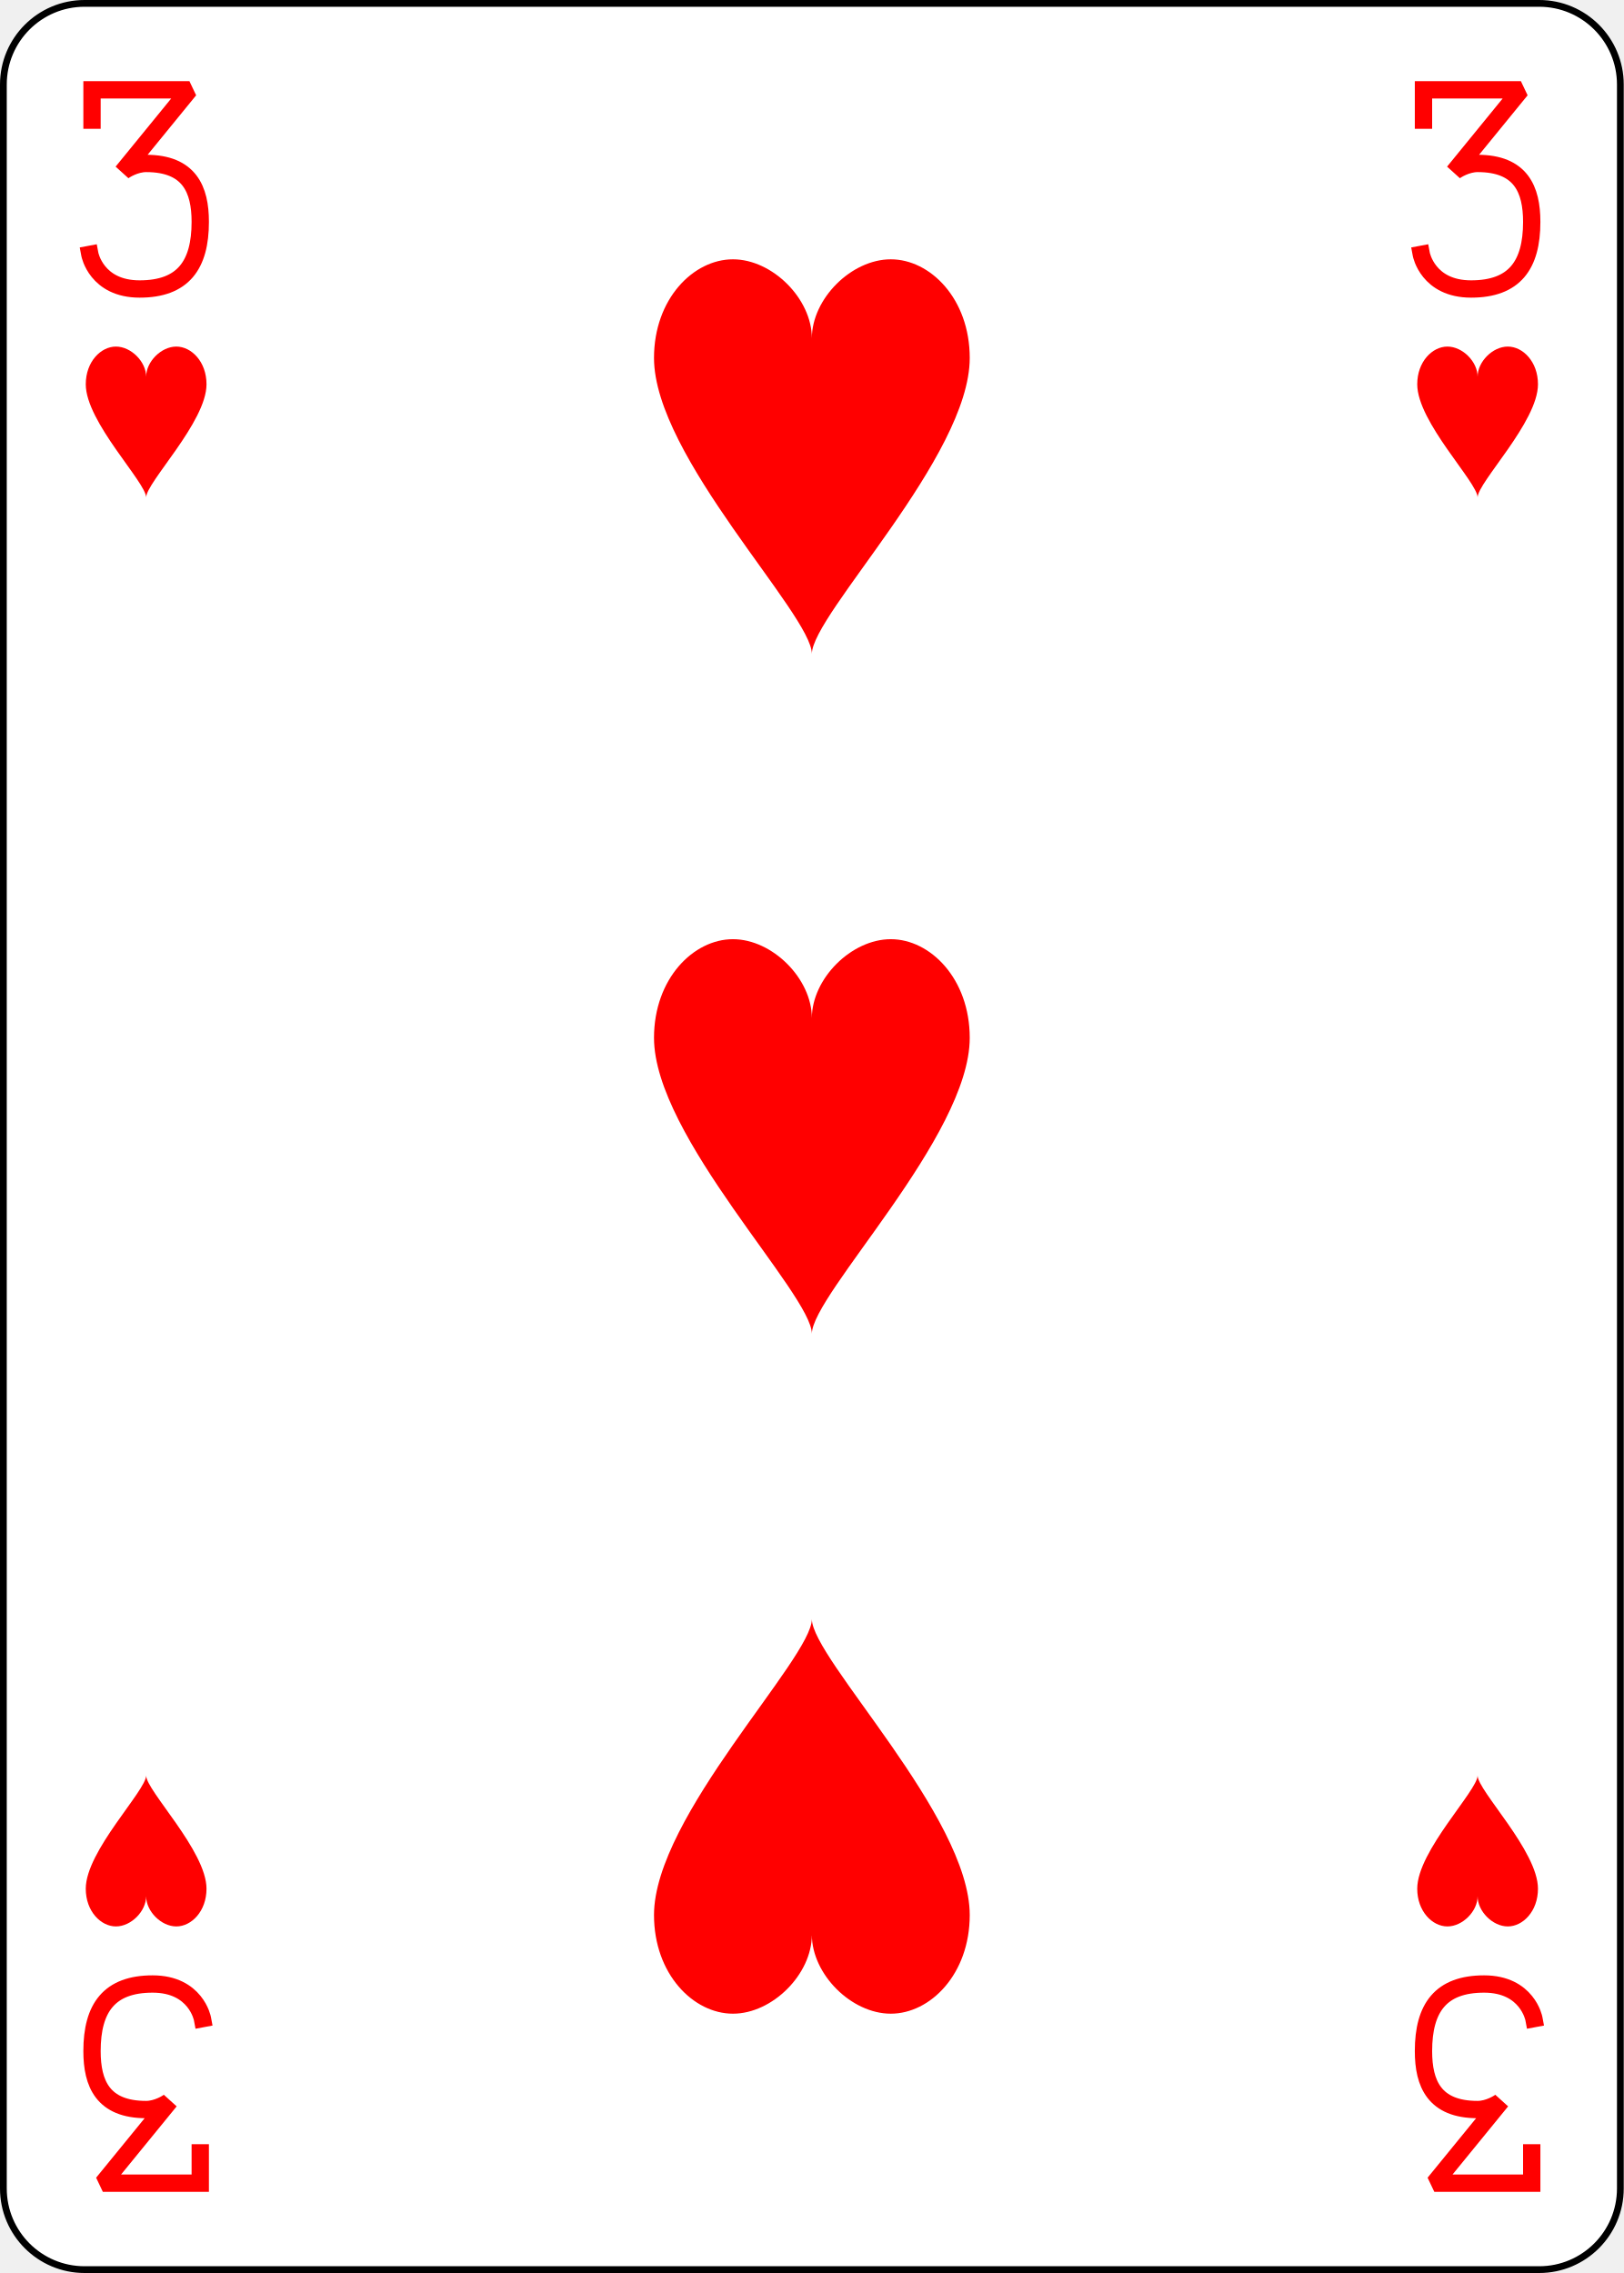
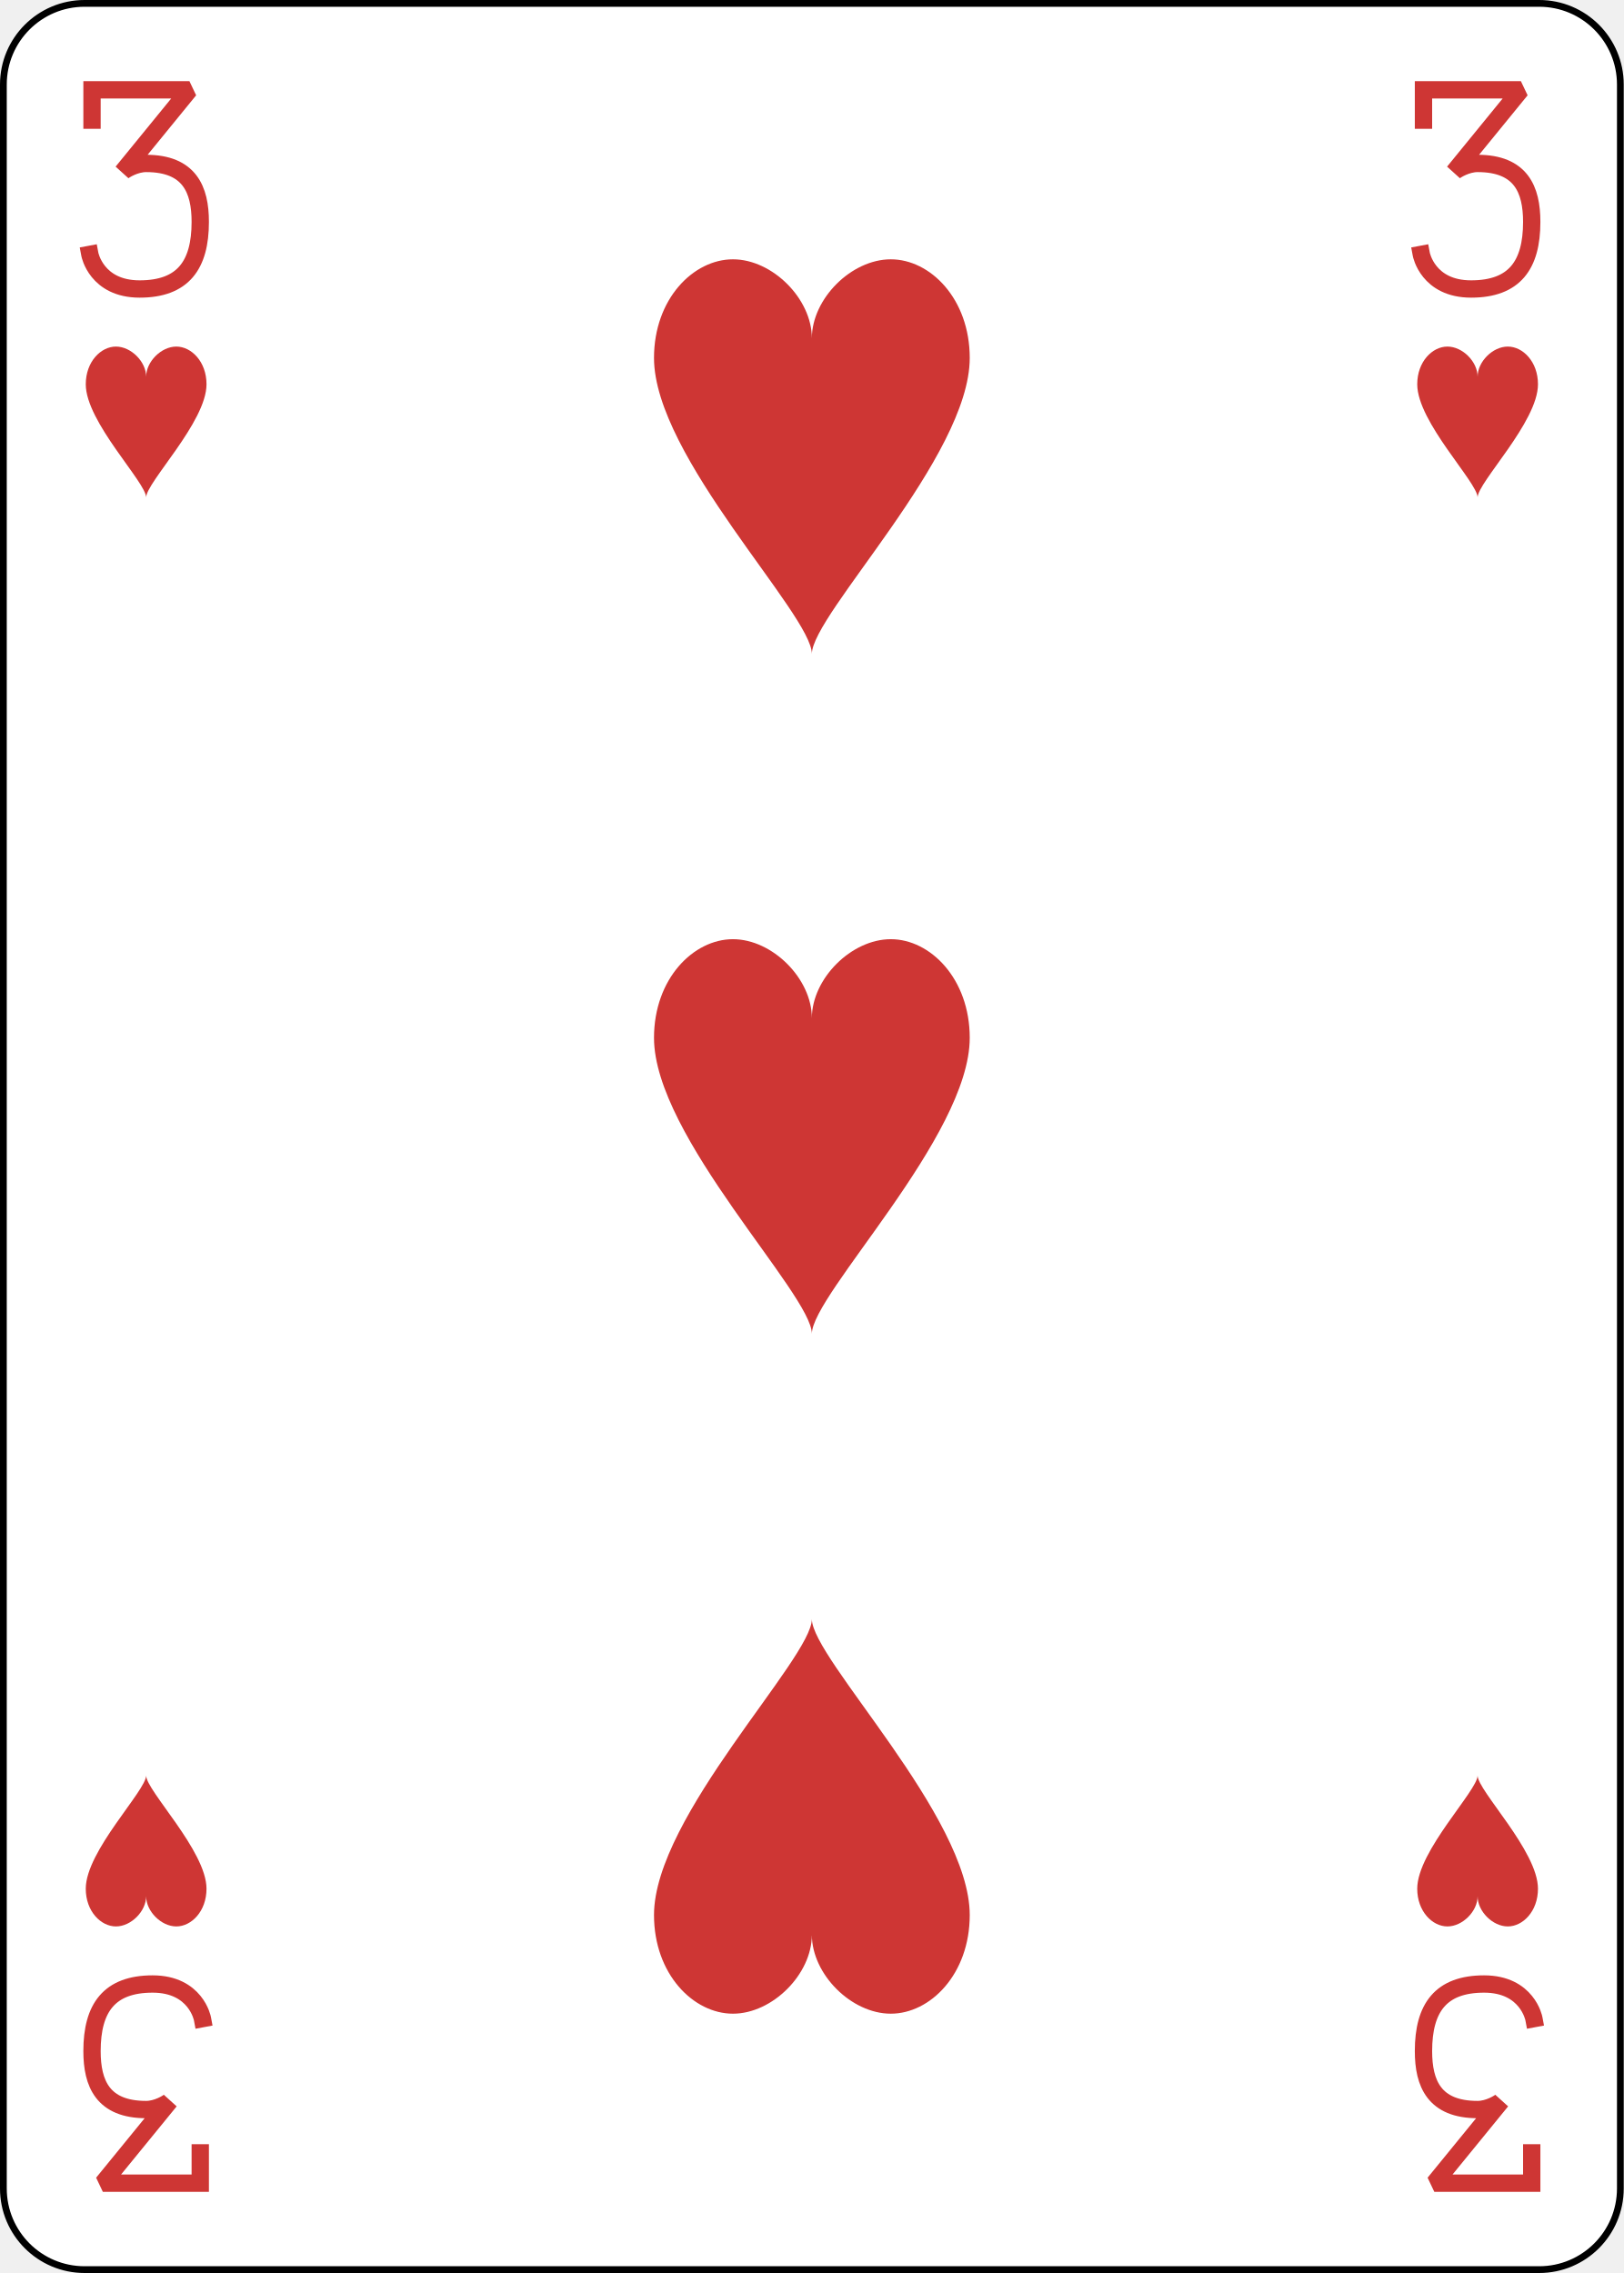
<svg xmlns="http://www.w3.org/2000/svg" xmlns:xlink="http://www.w3.org/1999/xlink" class="card" face="3H" height="3.5in" preserveAspectRatio="none" viewBox="-120 -168 240 336" width="2.5in">
  <defs>
    <symbol id="SH3" viewBox="-600 -600 1200 1200" preserveAspectRatio="xMinYMid">
-       <path d="M0 -300C0 -400 100 -500 200 -500C300 -500 400 -400 400 -250C400 0 0 400 0 500C0 400 -400 0 -400 -250C-400 -400 -300 -500 -200 -500C-100 -500 0 -400 -0 -300Z" fill="red" />
+       <path d="M0 -300C0 -400 100 -500 200 -500C300 -500 400 -400 400 -250C400 0 0 400 0 500C0 400 -400 0 -400 -250C-400 -400 -300 -500 -200 -500C-100 -500 0 -400 -0 -300Z" fill="#CE3634" />
    </symbol>
    <symbol id="VH3" viewBox="-500 -500 1000 1000" preserveAspectRatio="xMinYMid">
-       <path d="M-250 -320L-250 -460L200 -460L-110 -80C-100 -90 -50 -120 0 -120C200 -120 250 0 250 150C250 350 170 460 -30 460C-230 460 -260 300 -260 300" stroke="red" stroke-width="80" stroke-linecap="square" stroke-miterlimit="1.5" fill="none" />
+       <path d="M-250 -320L-250 -460L200 -460L-110 -80C-100 -90 -50 -120 0 -120C200 -120 250 0 250 150C250 350 170 460 -30 460C-230 460 -260 300 -260 300" stroke="#CE3634" stroke-width="80" stroke-linecap="square" stroke-miterlimit="1.5" fill="none" />
    </symbol>
  </defs>
  <rect width="239" height="335" x="-119.5" y="-167.5" rx="12" ry="12" fill="white" stroke="black" />
  <use xlink:href="#VH3" height="32" width="32" x="-114.4" y="-156" />
  <use xlink:href="#VH3" height="32" width="32" x="82.4" y="-156" />
  <use xlink:href="#SH3" height="26.769" width="26.769" x="-111.784" y="-119" />
  <use xlink:href="#SH3" height="26.769" width="26.769" x="85.016" y="-119" />
  <use xlink:href="#SH3" height="70" width="70" x="-35" y="-135.501" />
  <use xlink:href="#SH3" height="70" width="70" x="-35" y="-35" />
  <g transform="rotate(180)">
    <use xlink:href="#VH3" height="32" width="32" x="-114.4" y="-156" />
    <use xlink:href="#VH3" height="32" width="32" x="82.4" y="-156" />
    <use xlink:href="#SH3" height="26.769" width="26.769" x="-111.784" y="-119" />
    <use xlink:href="#SH3" height="26.769" width="26.769" x="85.016" y="-119" />
    <use xlink:href="#SH3" height="70" width="70" x="-35" y="-135.501" />
  </g>
</svg>
